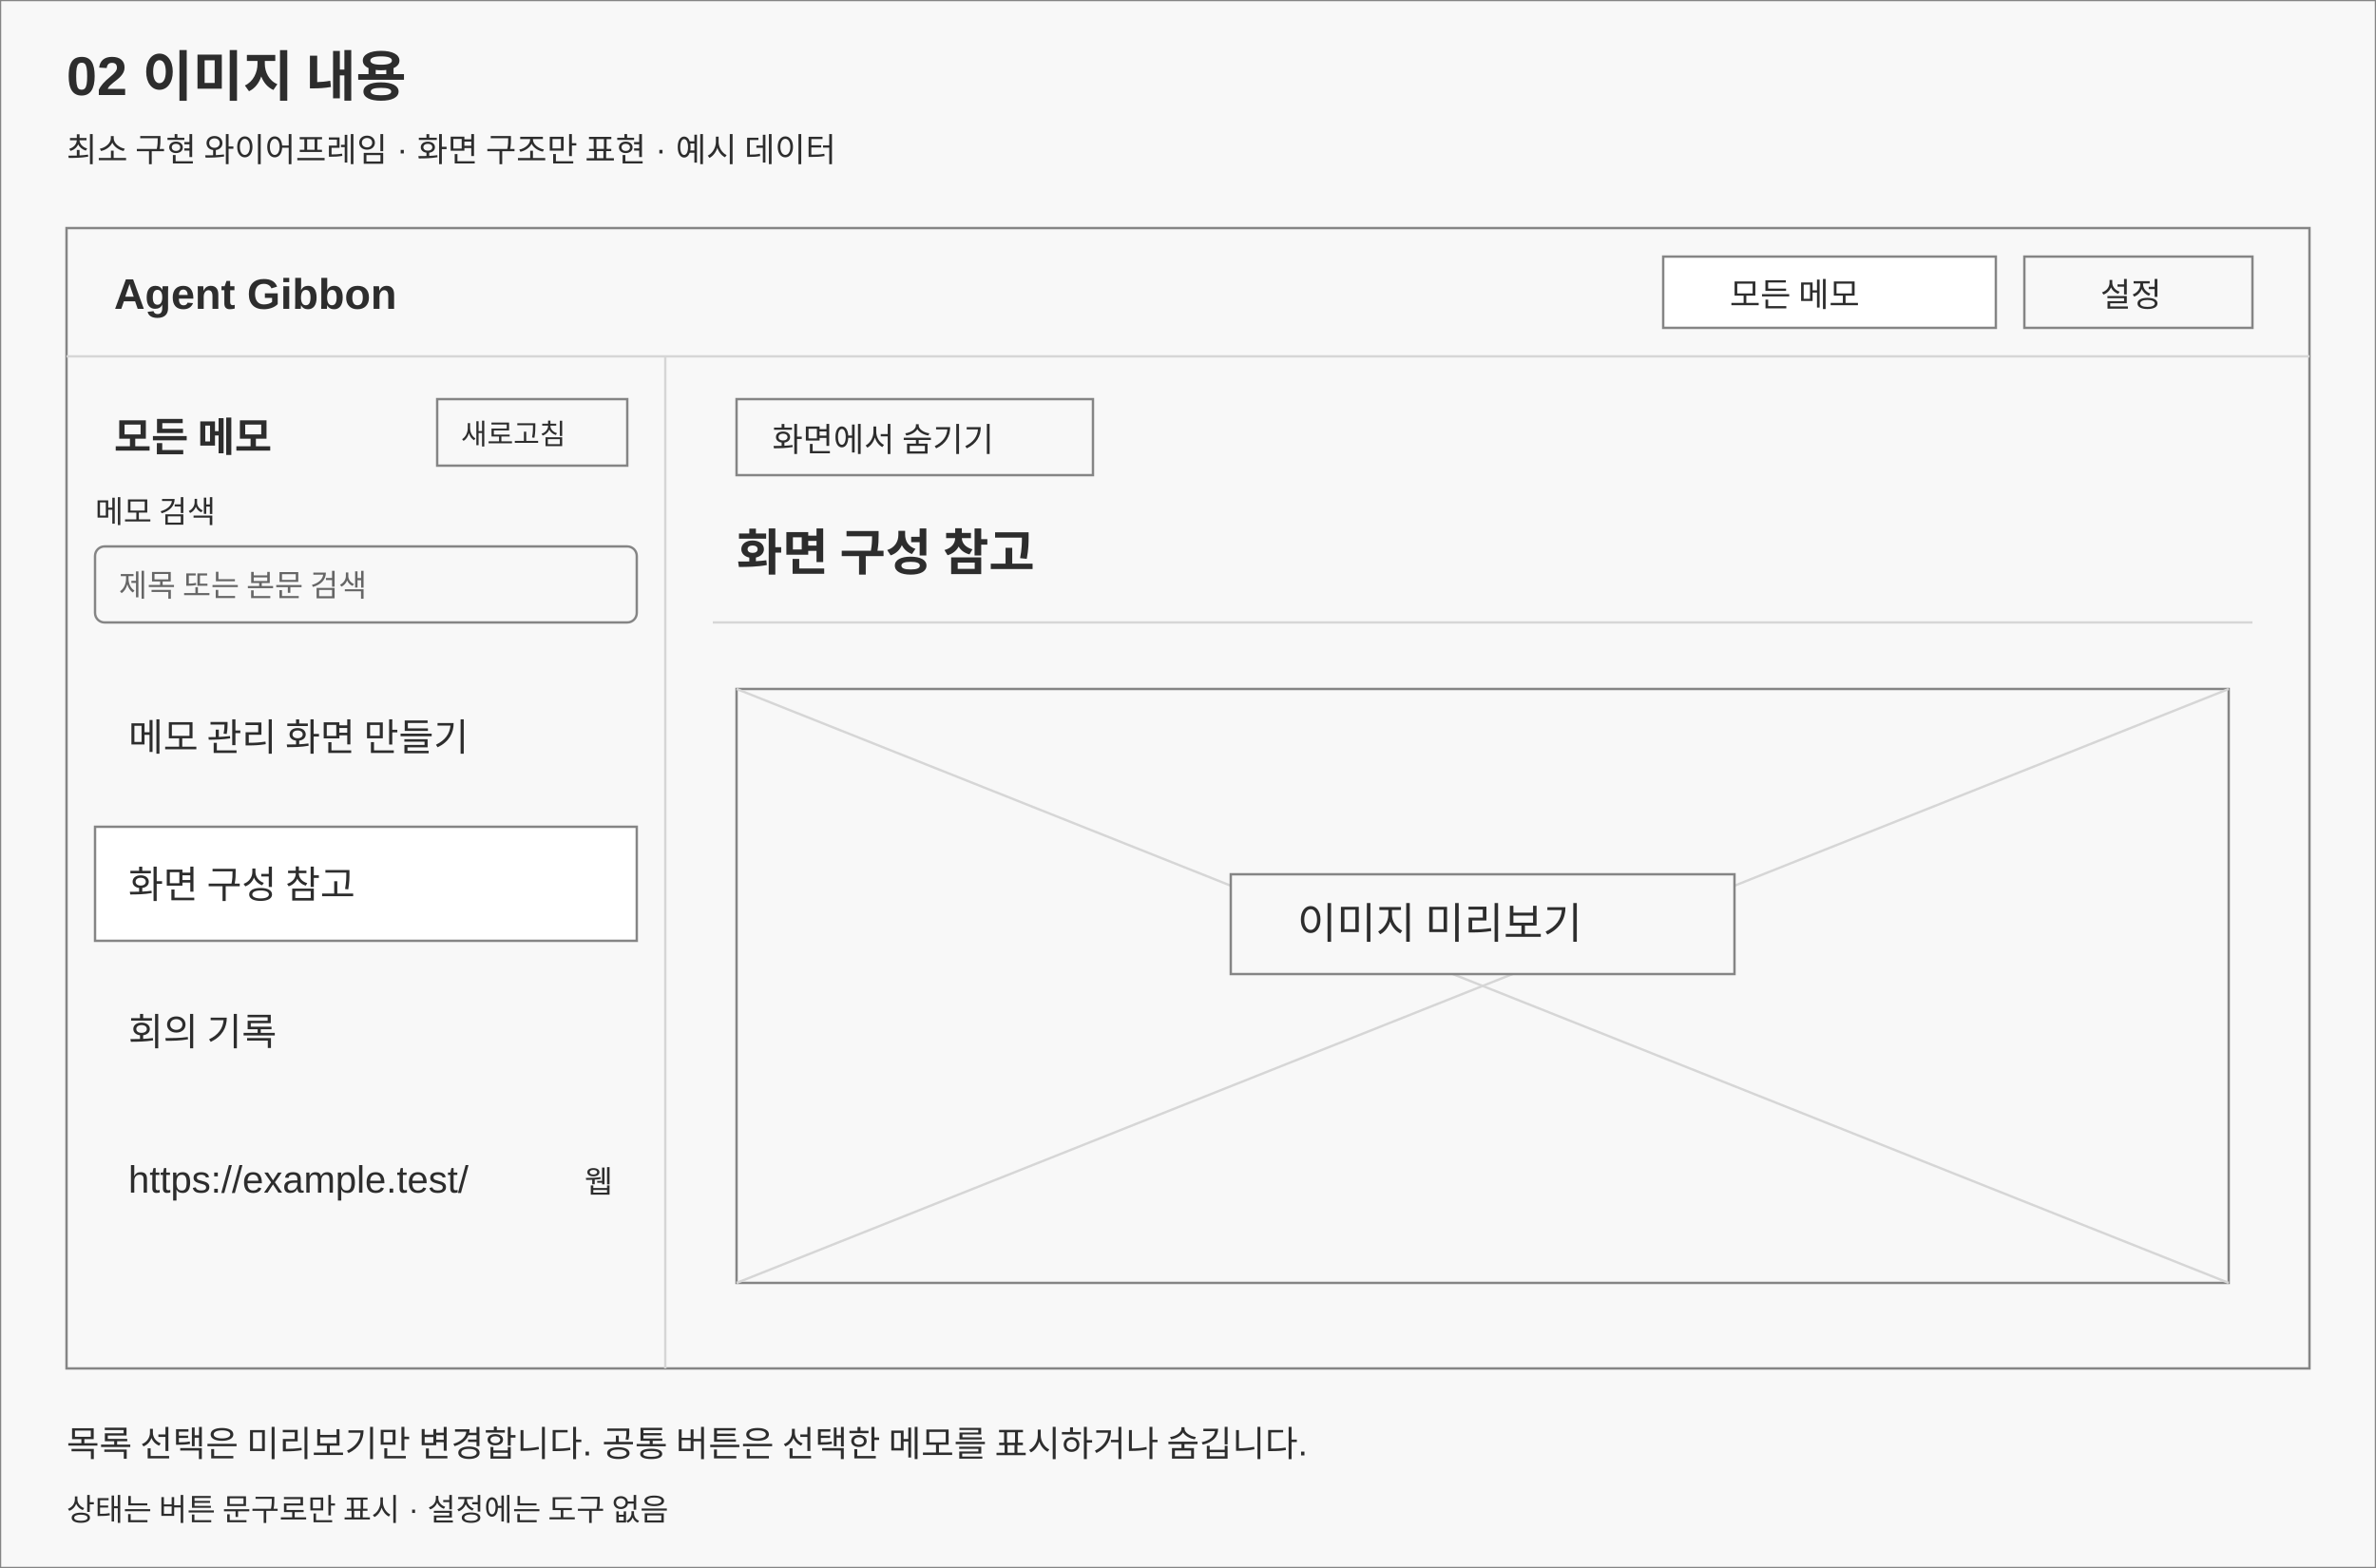
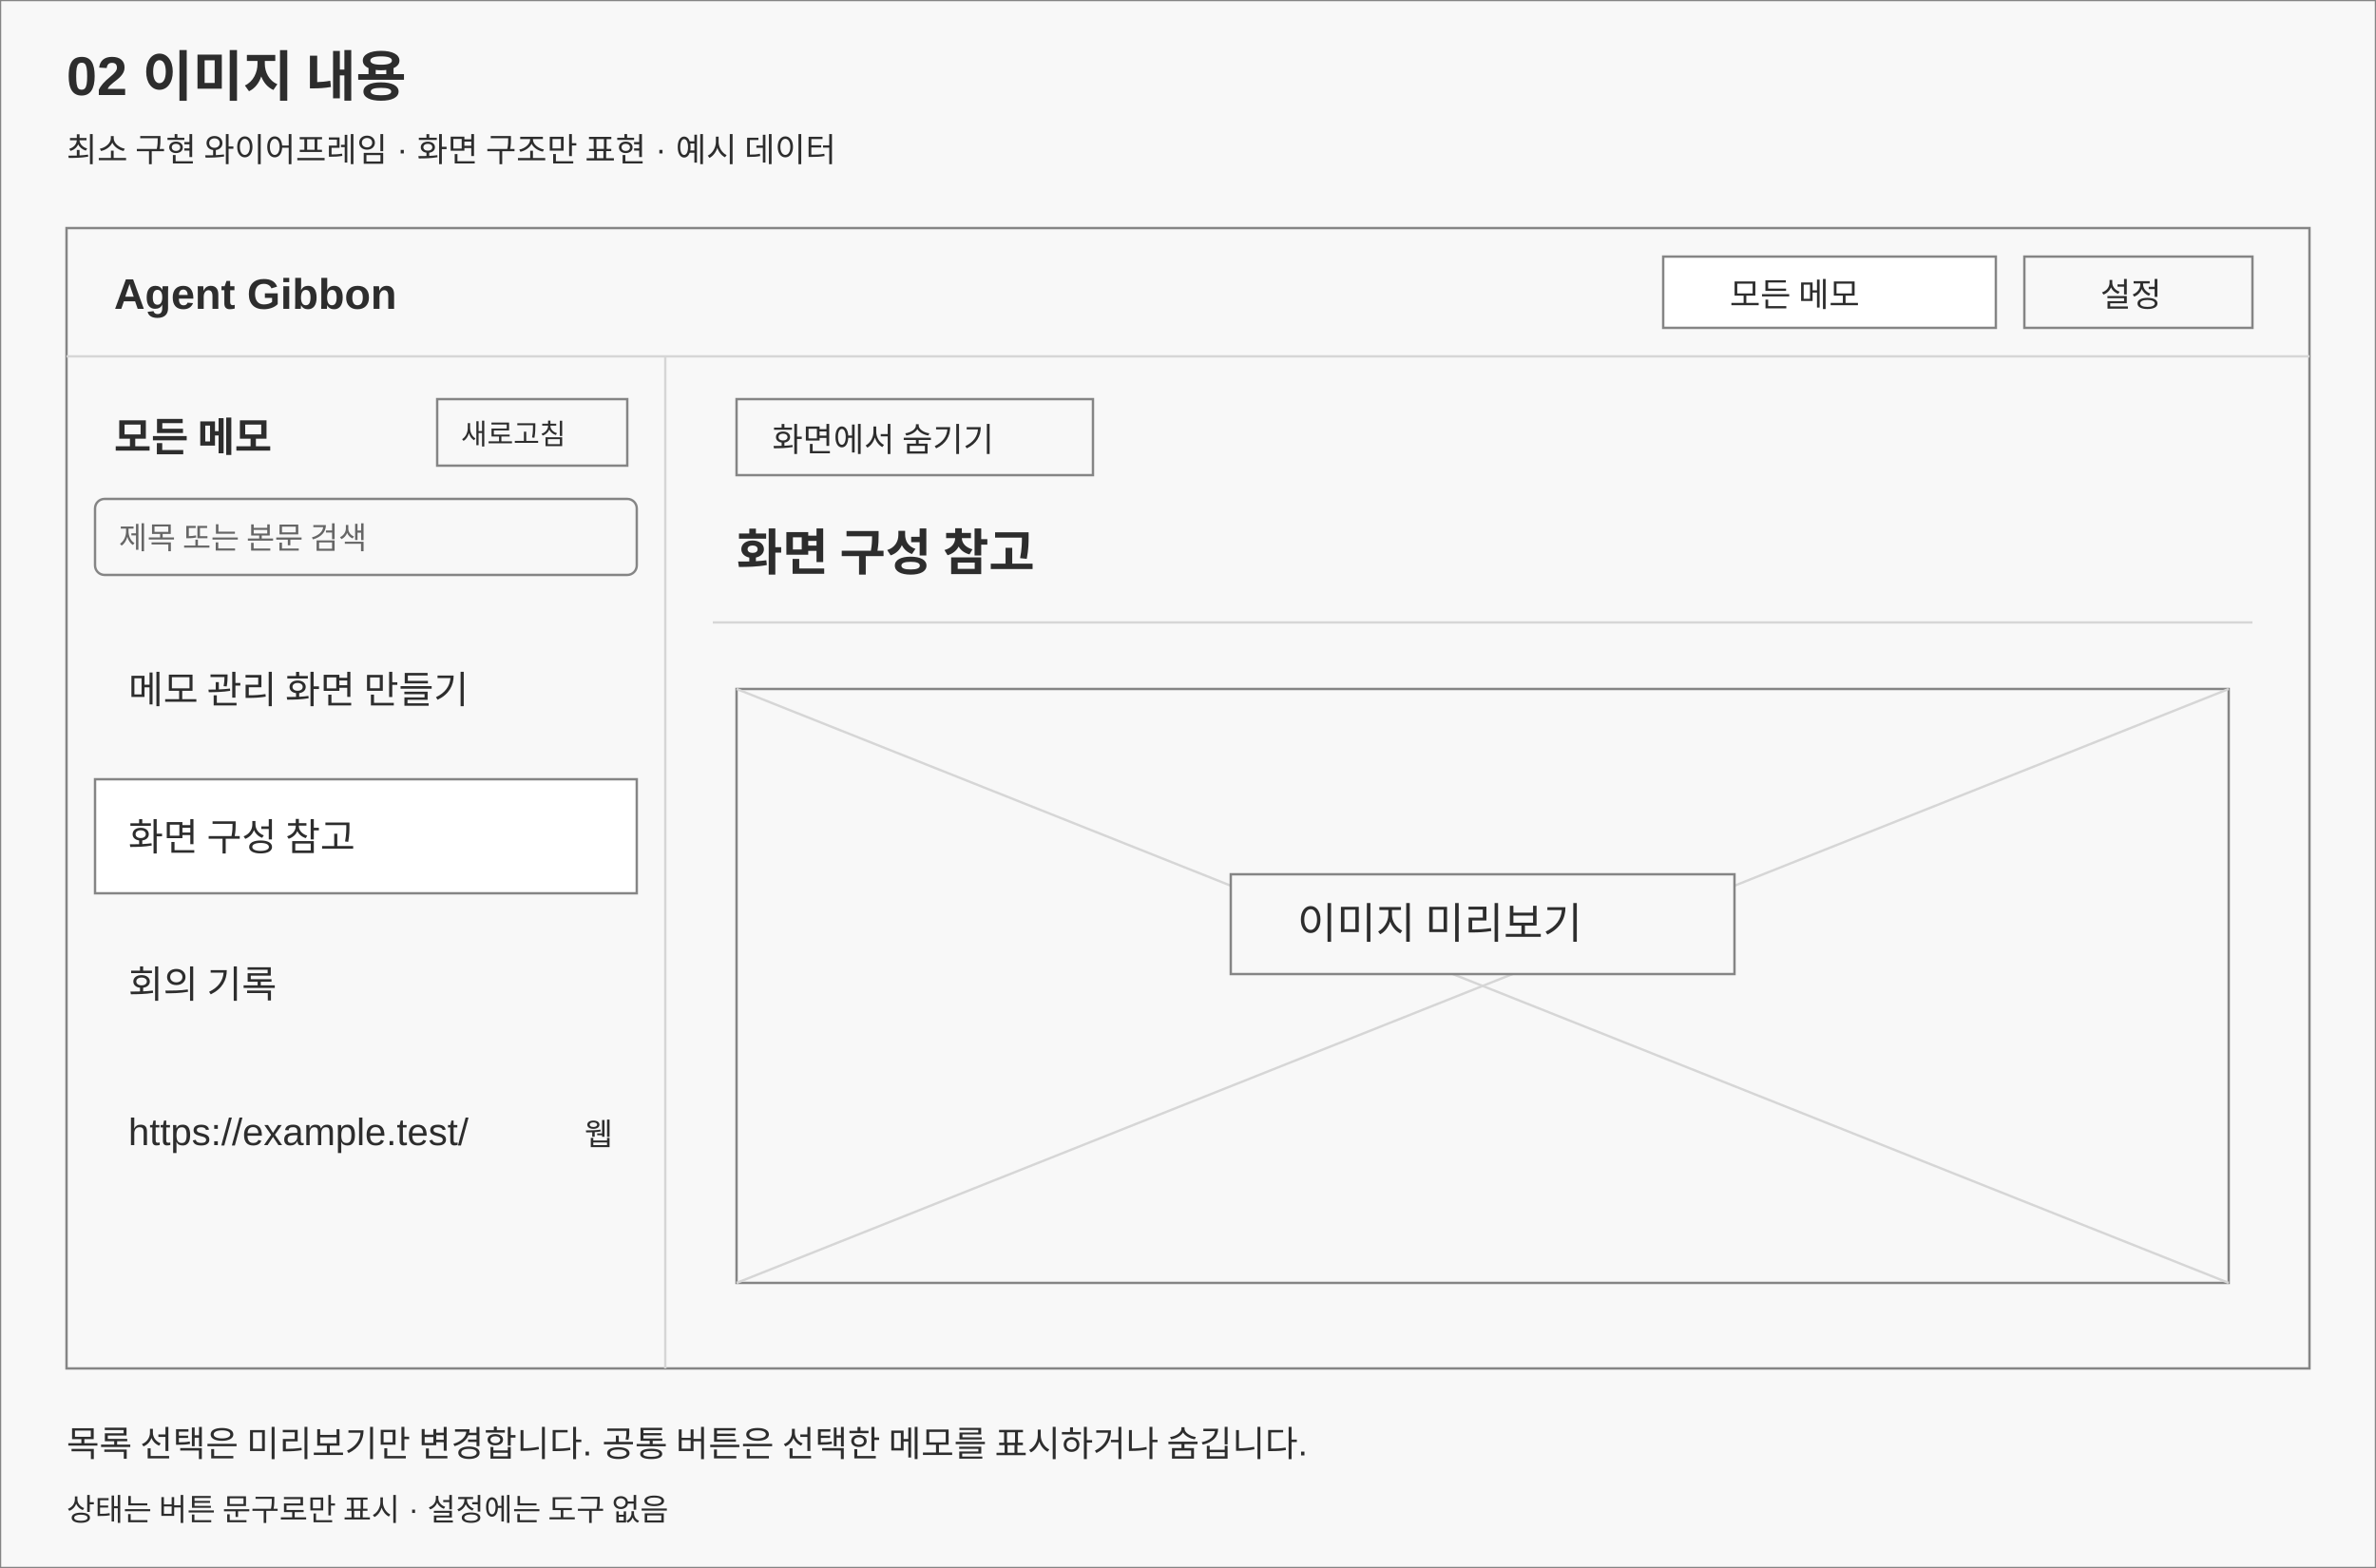
<svg xmlns="http://www.w3.org/2000/svg" width="1000" height="660" viewBox="0 0 1000 660">
  <style>text{font-family:Arial,'Apple SD Gothic Neo',sans-serif;fill:#2d2d2d}</style>
  <rect x="0" y="0" width="1000" height="660" fill="#f8f8f8" stroke="#858585" />
  <text x="28" y="40" font-size="23" font-weight="600">02  이미지 내용</text>
  <text x="28" y="68" font-size="14" font-weight="400">최소 구현 와이어프레임 · 화면 구조만 표현 · 예시 데이터</text>
  <rect x="28" y="96" width="944" height="480" fill="#f8f8f8" stroke="#858585" />
  <path d="M28 150L972 150" stroke="#d6d6d6" />
  <text x="48" y="130" font-size="18" font-weight="600">Agent Gibbon</text>
  <rect x="700" y="108" width="140" height="30" fill="#ffffff" stroke="#858585" />
  <text x="728" y="129" font-size="14" font-weight="400">모든 메모</text>
  <rect x="852" y="108" width="96" height="30" fill="#f8f8f8" stroke="#858585" />
  <text x="884" y="129" font-size="14" font-weight="400">설정</text>
  <path d="M280 150L280 576" stroke="#d6d6d6" />
  <rect x="184" y="168" width="80" height="28" fill="#f8f8f8" stroke="#858585" />
  <text x="194" y="187" font-family="Arial, sans-serif" font-size="12">새로고침</text>
  <text x="48" y="190" font-size="17" font-weight="600">모든 메모</text>
-   <text x="40" y="220" font-size="13">메모 검색</text>
-   <rect x="40" y="230" width="228" height="32" rx="4" fill="#f8f8f8" stroke="#858585" />
-   <text x="50" y="251" font-size="13" style="fill:#666666">제목 또는 본문 검색</text>
-   <text x="54" y="316" font-size="16" font-weight="400">메모 관리 화면 만들기</text>
-   <rect x="40" y="348" width="228" height="48" fill="#ffffff" stroke="#858585" />
-   <text x="54" y="378" font-size="16" font-weight="400">화면 구성 참고</text>
-   <text x="54" y="440" font-size="16" font-weight="400">회의 기록</text>
-   <text x="54" y="502" font-size="16">https://example.test/</text>
-   <text x="246" y="502" font-size="13">웹</text>
+   <rect x="40" y="210" width="228" height="32" rx="4" fill="#f8f8f8" stroke="#858585" />
+   <text x="50" y="231" font-size="13" style="fill:#666666">제목 또는 본문 검색</text>
+   <text x="54" y="296" font-size="16" font-weight="400">메모 관리 화면 만들기</text>
+   <rect x="40" y="328" width="228" height="48" fill="#ffffff" stroke="#858585" />
+   <text x="54" y="358" font-size="16" font-weight="400">화면 구성 참고</text>
+   <text x="54" y="420" font-size="16" font-weight="400">회의 기록</text>
+   <text x="54" y="482" font-size="16">https://example.test/</text>
+   <text x="246" y="482" font-size="13">웹</text>
  <rect x="310" y="168" width="150" height="32" fill="#f8f8f8" stroke="#858585" />
  <text x="325" y="190" font-size="14">화면에서 숨기기</text>
  <text x="310" y="240" font-size="21" font-weight="600">화면 구성 참고</text>
  <path d="M300 262L948 262" stroke="#d6d6d6" />
  <rect x="310" y="290" width="628" height="250" fill="#f8f8f8" stroke="#858585" />
  <path d="M310 290L938 540" stroke="#d6d6d6" />
  <path d="M938 290L310 540" stroke="#d6d6d6" />
  <rect x="518" y="368" width="212" height="42" fill="#f8f8f8" stroke="#858585" />
  <text x="546" y="395" font-size="18" font-weight="400">이미지 미리보기</text>
  <text x="28" y="613" font-size="15" font-weight="400">목록 선택은 미리보기만 변경합니다. 공통 버튼은 선택한 메모를 표시하거나 숨깁니다.</text>
  <text x="28" y="640" font-size="13" font-weight="400">상태는 버튼 문구로만 표시 · 설정에는 도구 없음</text>
</svg>
